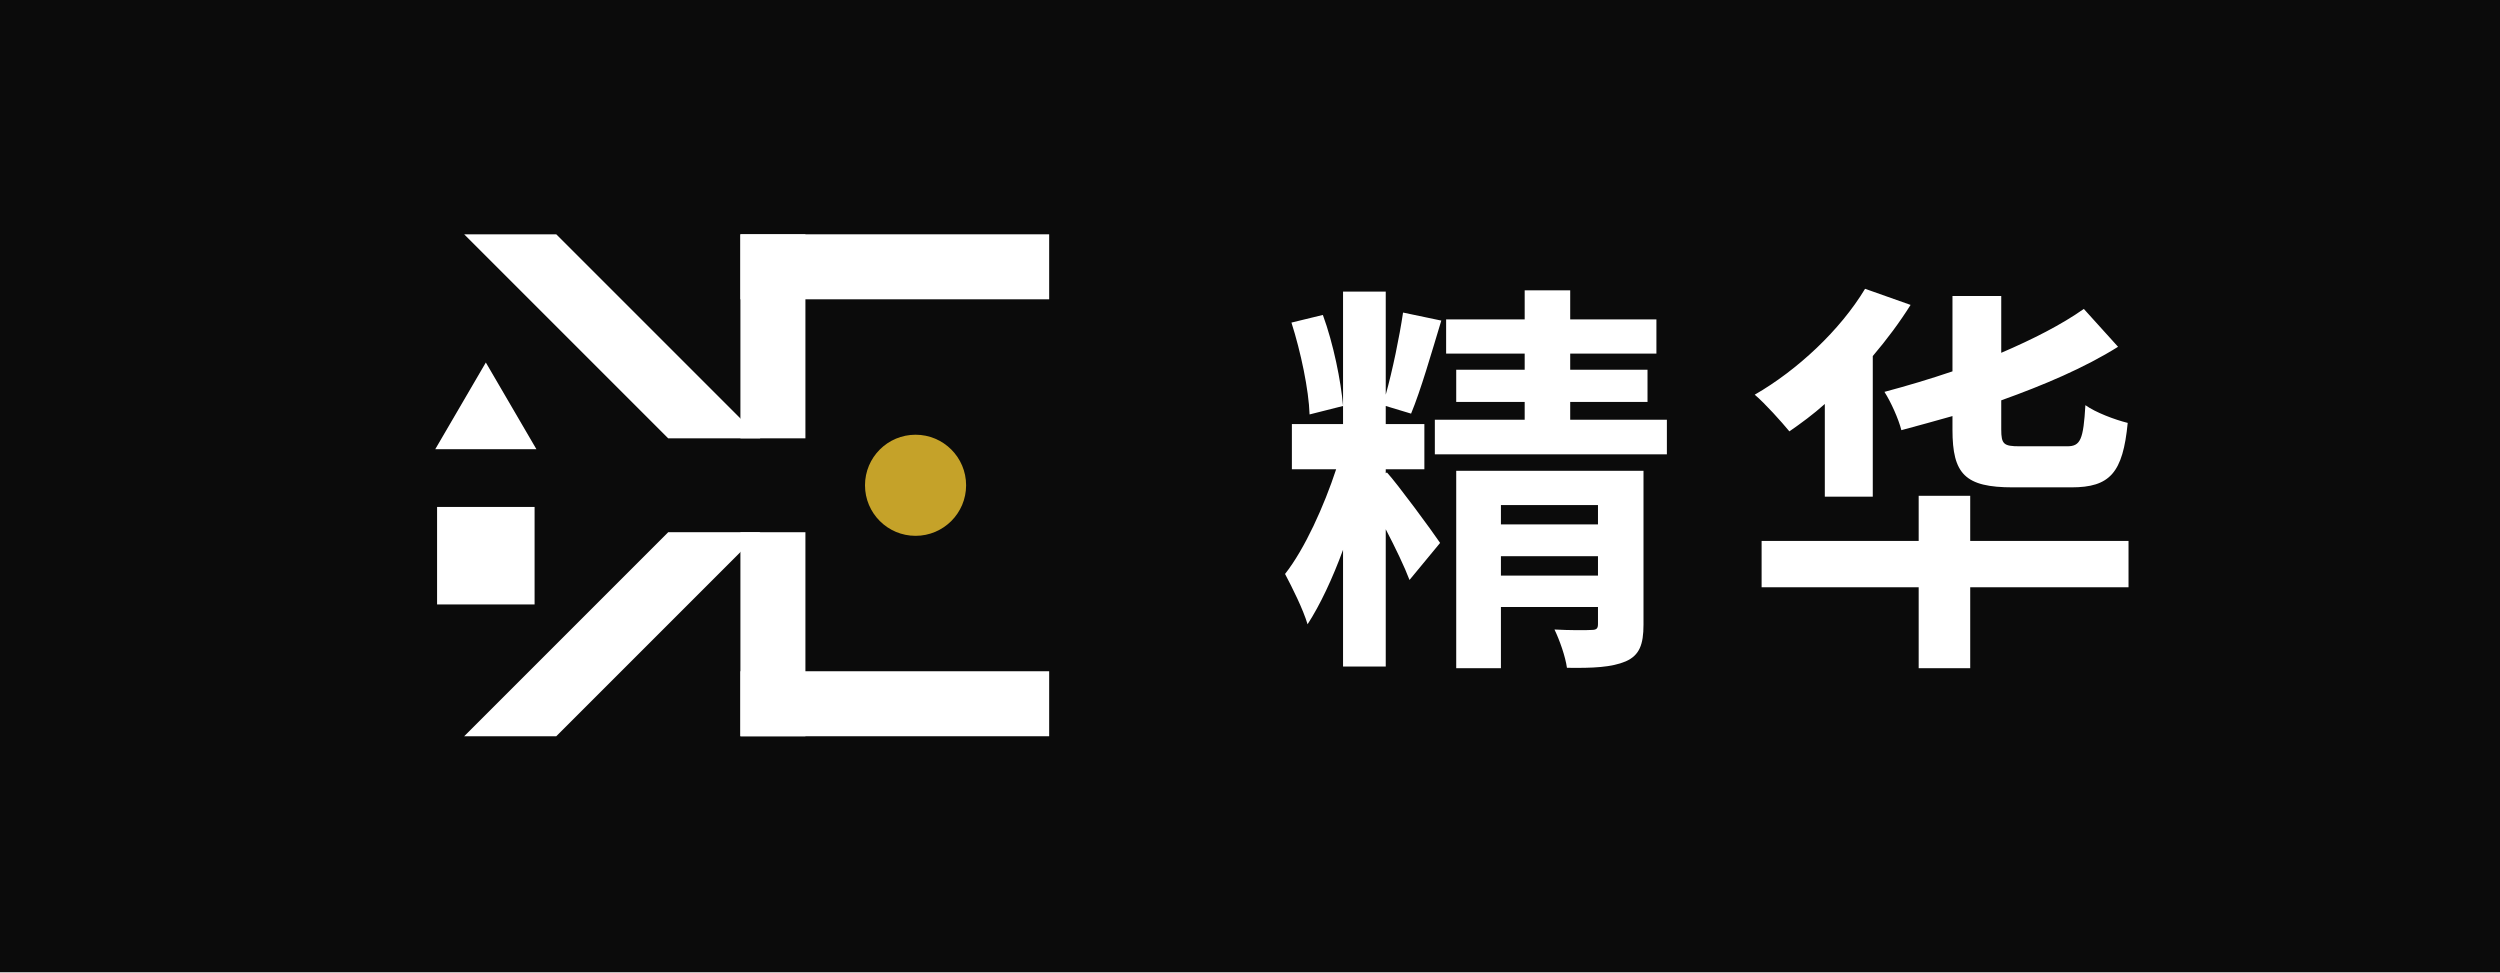
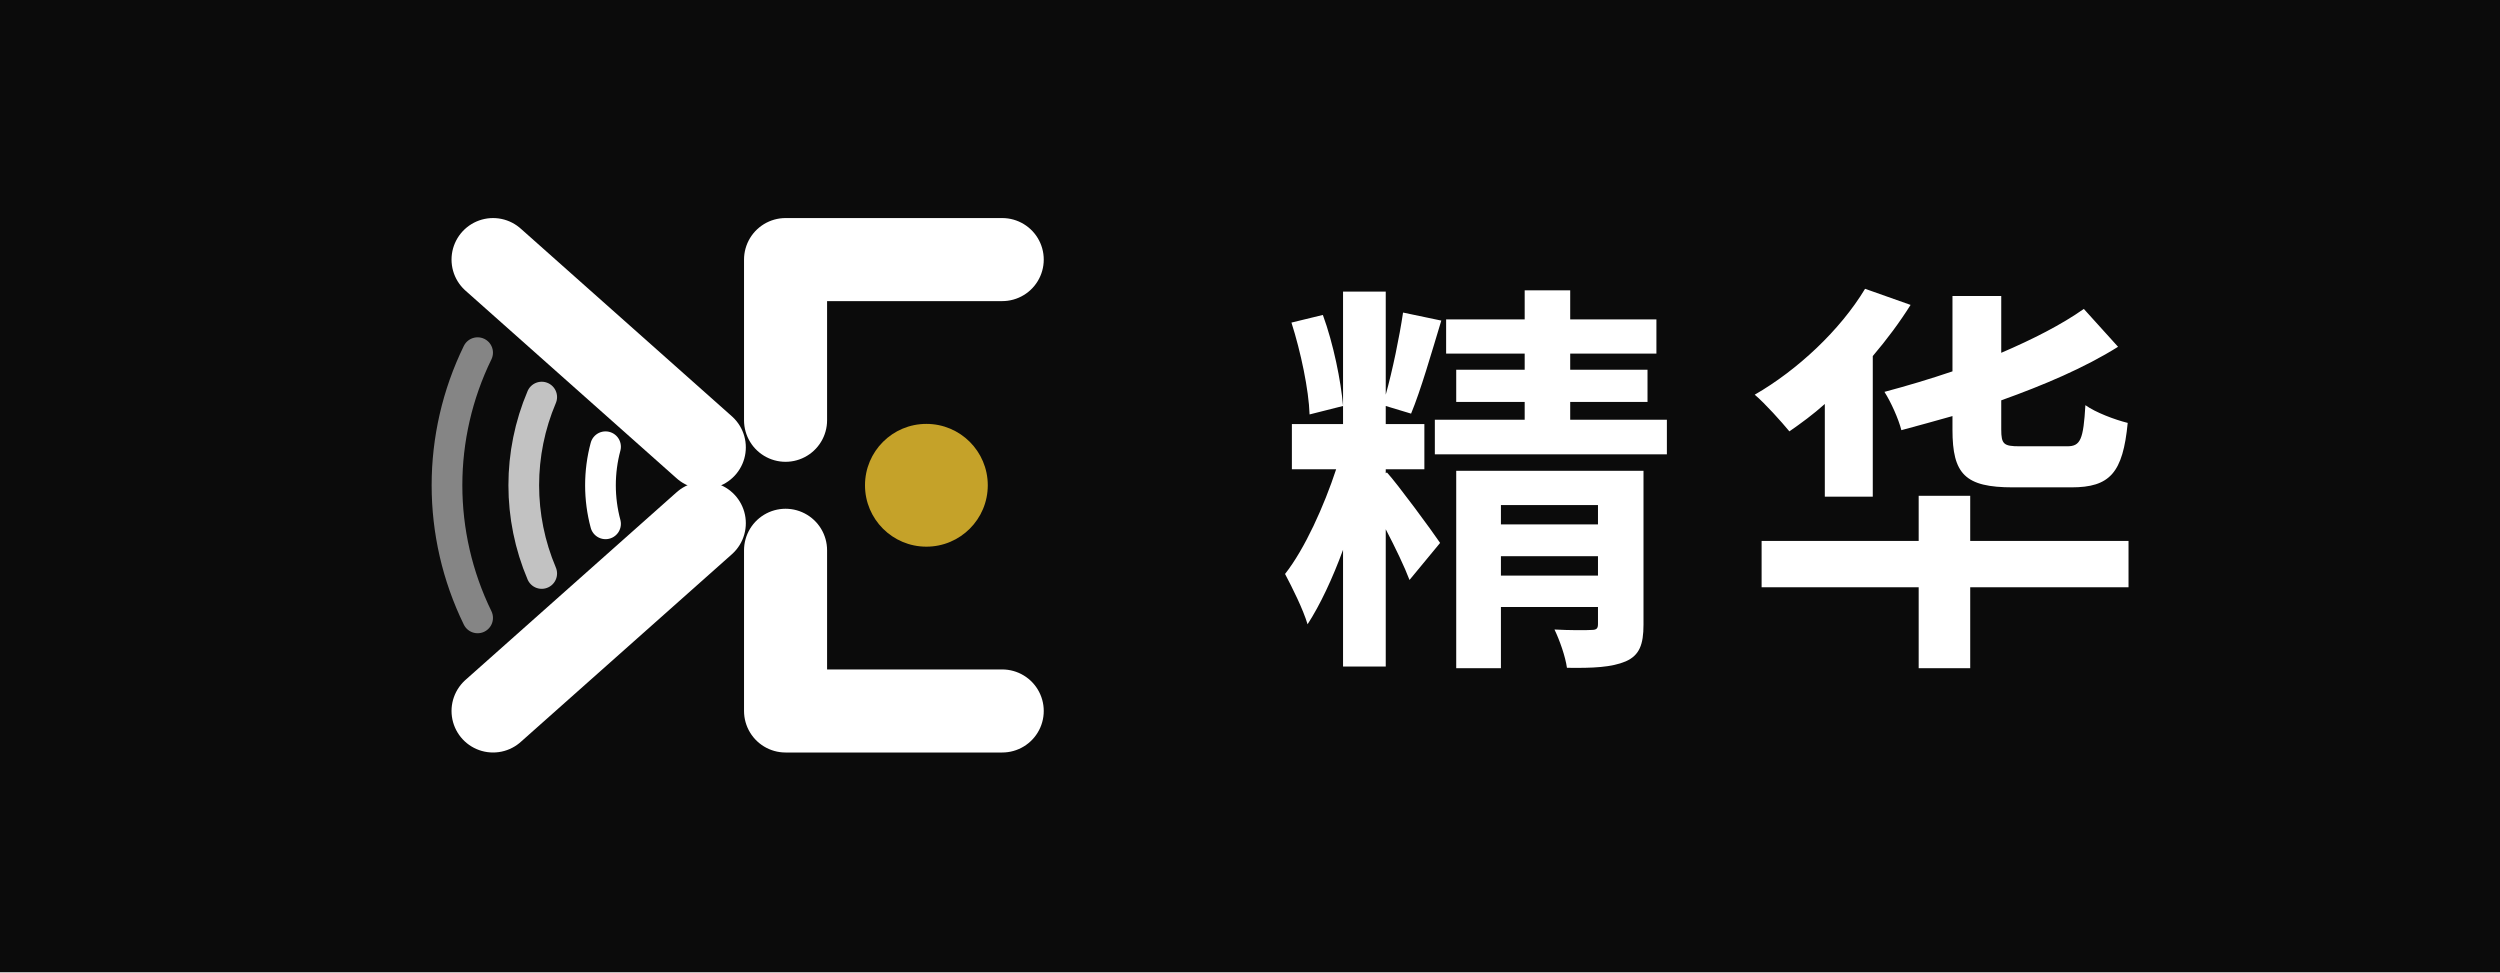
<svg xmlns="http://www.w3.org/2000/svg" viewBox="0 0 720 280" width="720" height="280" role="img" aria-label="精华">
  <rect width="720" height="280" fill="#0B0B0B" />
  <g transform="translate(116 42) scale(0.26)">
    <g transform="translate(-136 -136)">
-       <g fill="#FFFFFF">
-         <polygon points="204,234 306,234 532,460 430,460" />
-         <polygon points="204,790 306,790 532,564 430,564" />
-         <rect x="510" y="234" width="342" height="72" />
-         <rect x="510" y="718" width="342" height="72" />
-         <rect x="510" y="234" width="72" height="226" />
-         <rect x="510" y="564" width="72" height="226" />
-         <polygon points="228,376 284,472 172,472" />
-         <rect x="174" y="536" width="108" height="108" />
+       <g fill="none" stroke="#FFFFFF" stroke-width="92" stroke-linecap="round" stroke-linejoin="round">
+         <path d="M236 262 L470 470" />
+         <path d="M236 762 L470 554" />
+         <path d="M800 262 H560 V440" />
+         <path d="M800 762 H560 V584" />
      </g>
-       <circle cx="704" cy="512" r="56" fill="#C5A229" />
+       <path d="M360.6 469.3 A165 165 0 0 0 360.6 554.7" fill="none" stroke="#FFFFFF" stroke-width="34" stroke-linecap="round" />
+       <path d="M289.9 414.3 A250 250 0 0 0 289.9 609.7" fill="none" stroke="#FFFFFF" stroke-width="34" stroke-linecap="round" opacity="0.75" />
+       <path d="M218.9 365.1 A335 335 0 0 0 218.9 658.9" fill="none" stroke="#FFFFFF" stroke-width="34" stroke-linecap="round" opacity="0.5" />
+       <circle cx="716" cy="512" r="68" fill="#C5A229" />
    </g>
  </g>
  <text x="368" y="182" fill="#FFFFFF" font-family="'PingFang SC', 'Noto Sans SC', 'Hiragino Sans GB', 'Microsoft YaHei', sans-serif" font-size="116" font-weight="600" letter-spacing="18">精华</text>
</svg>
